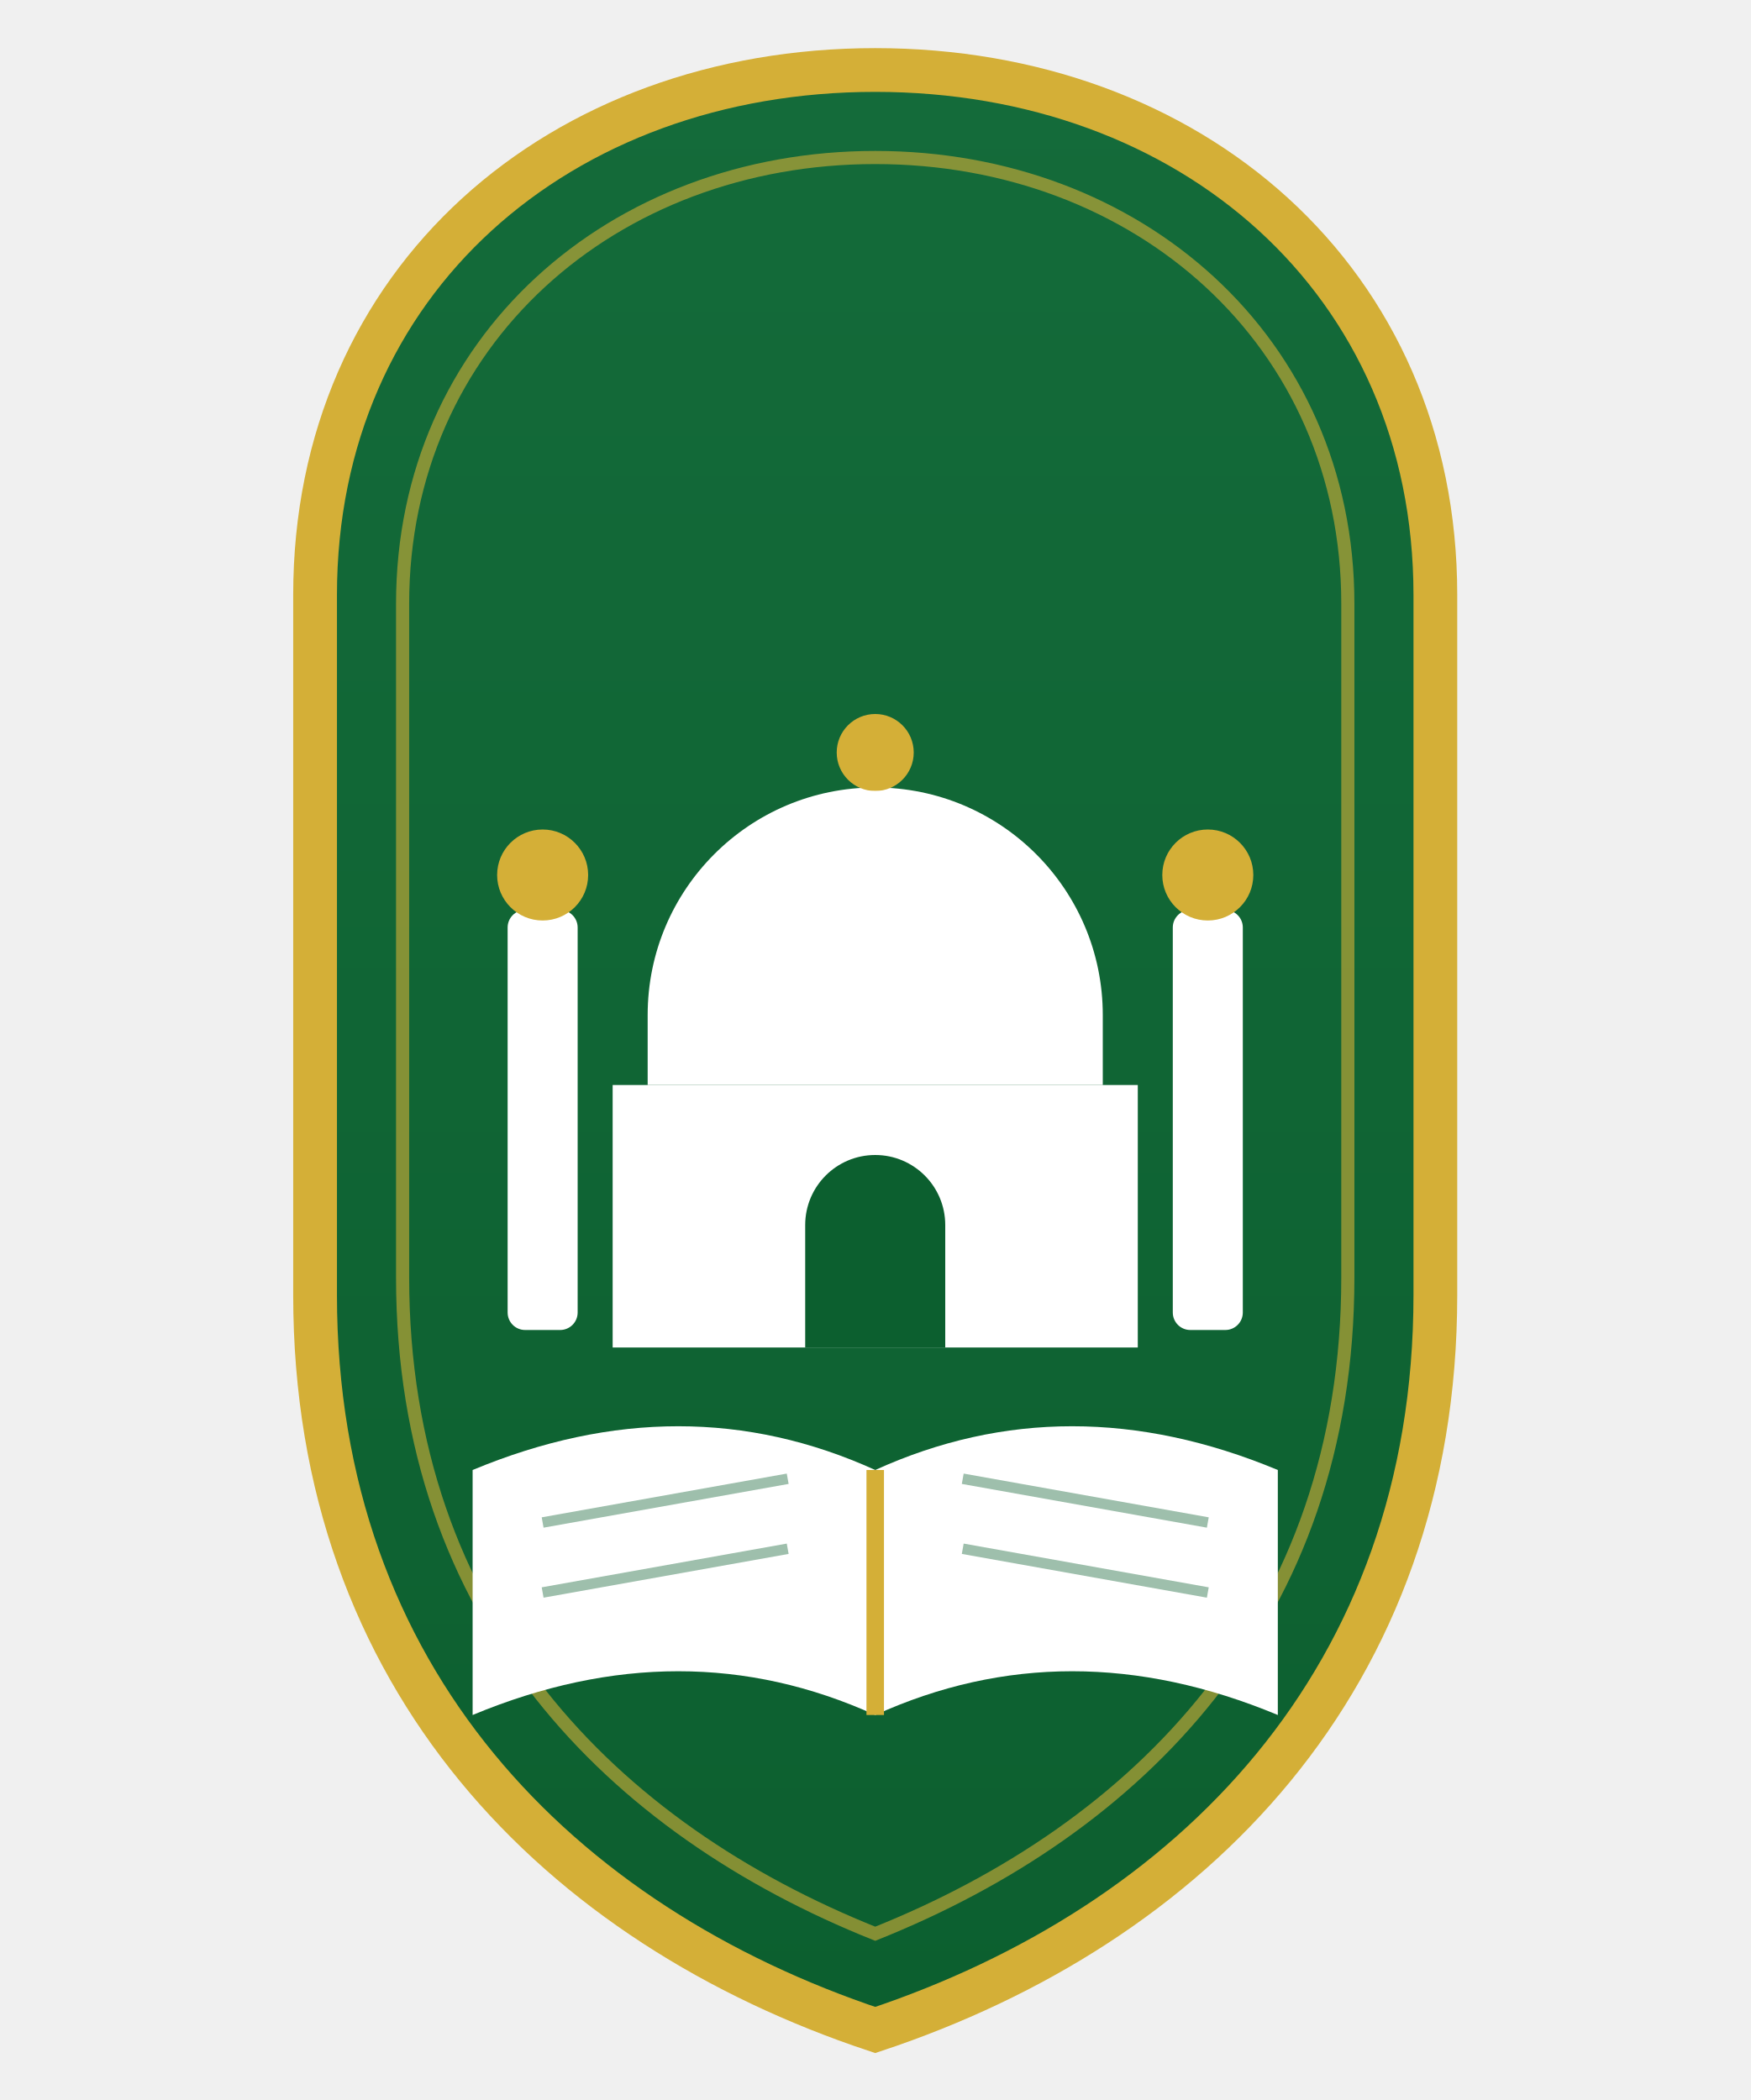
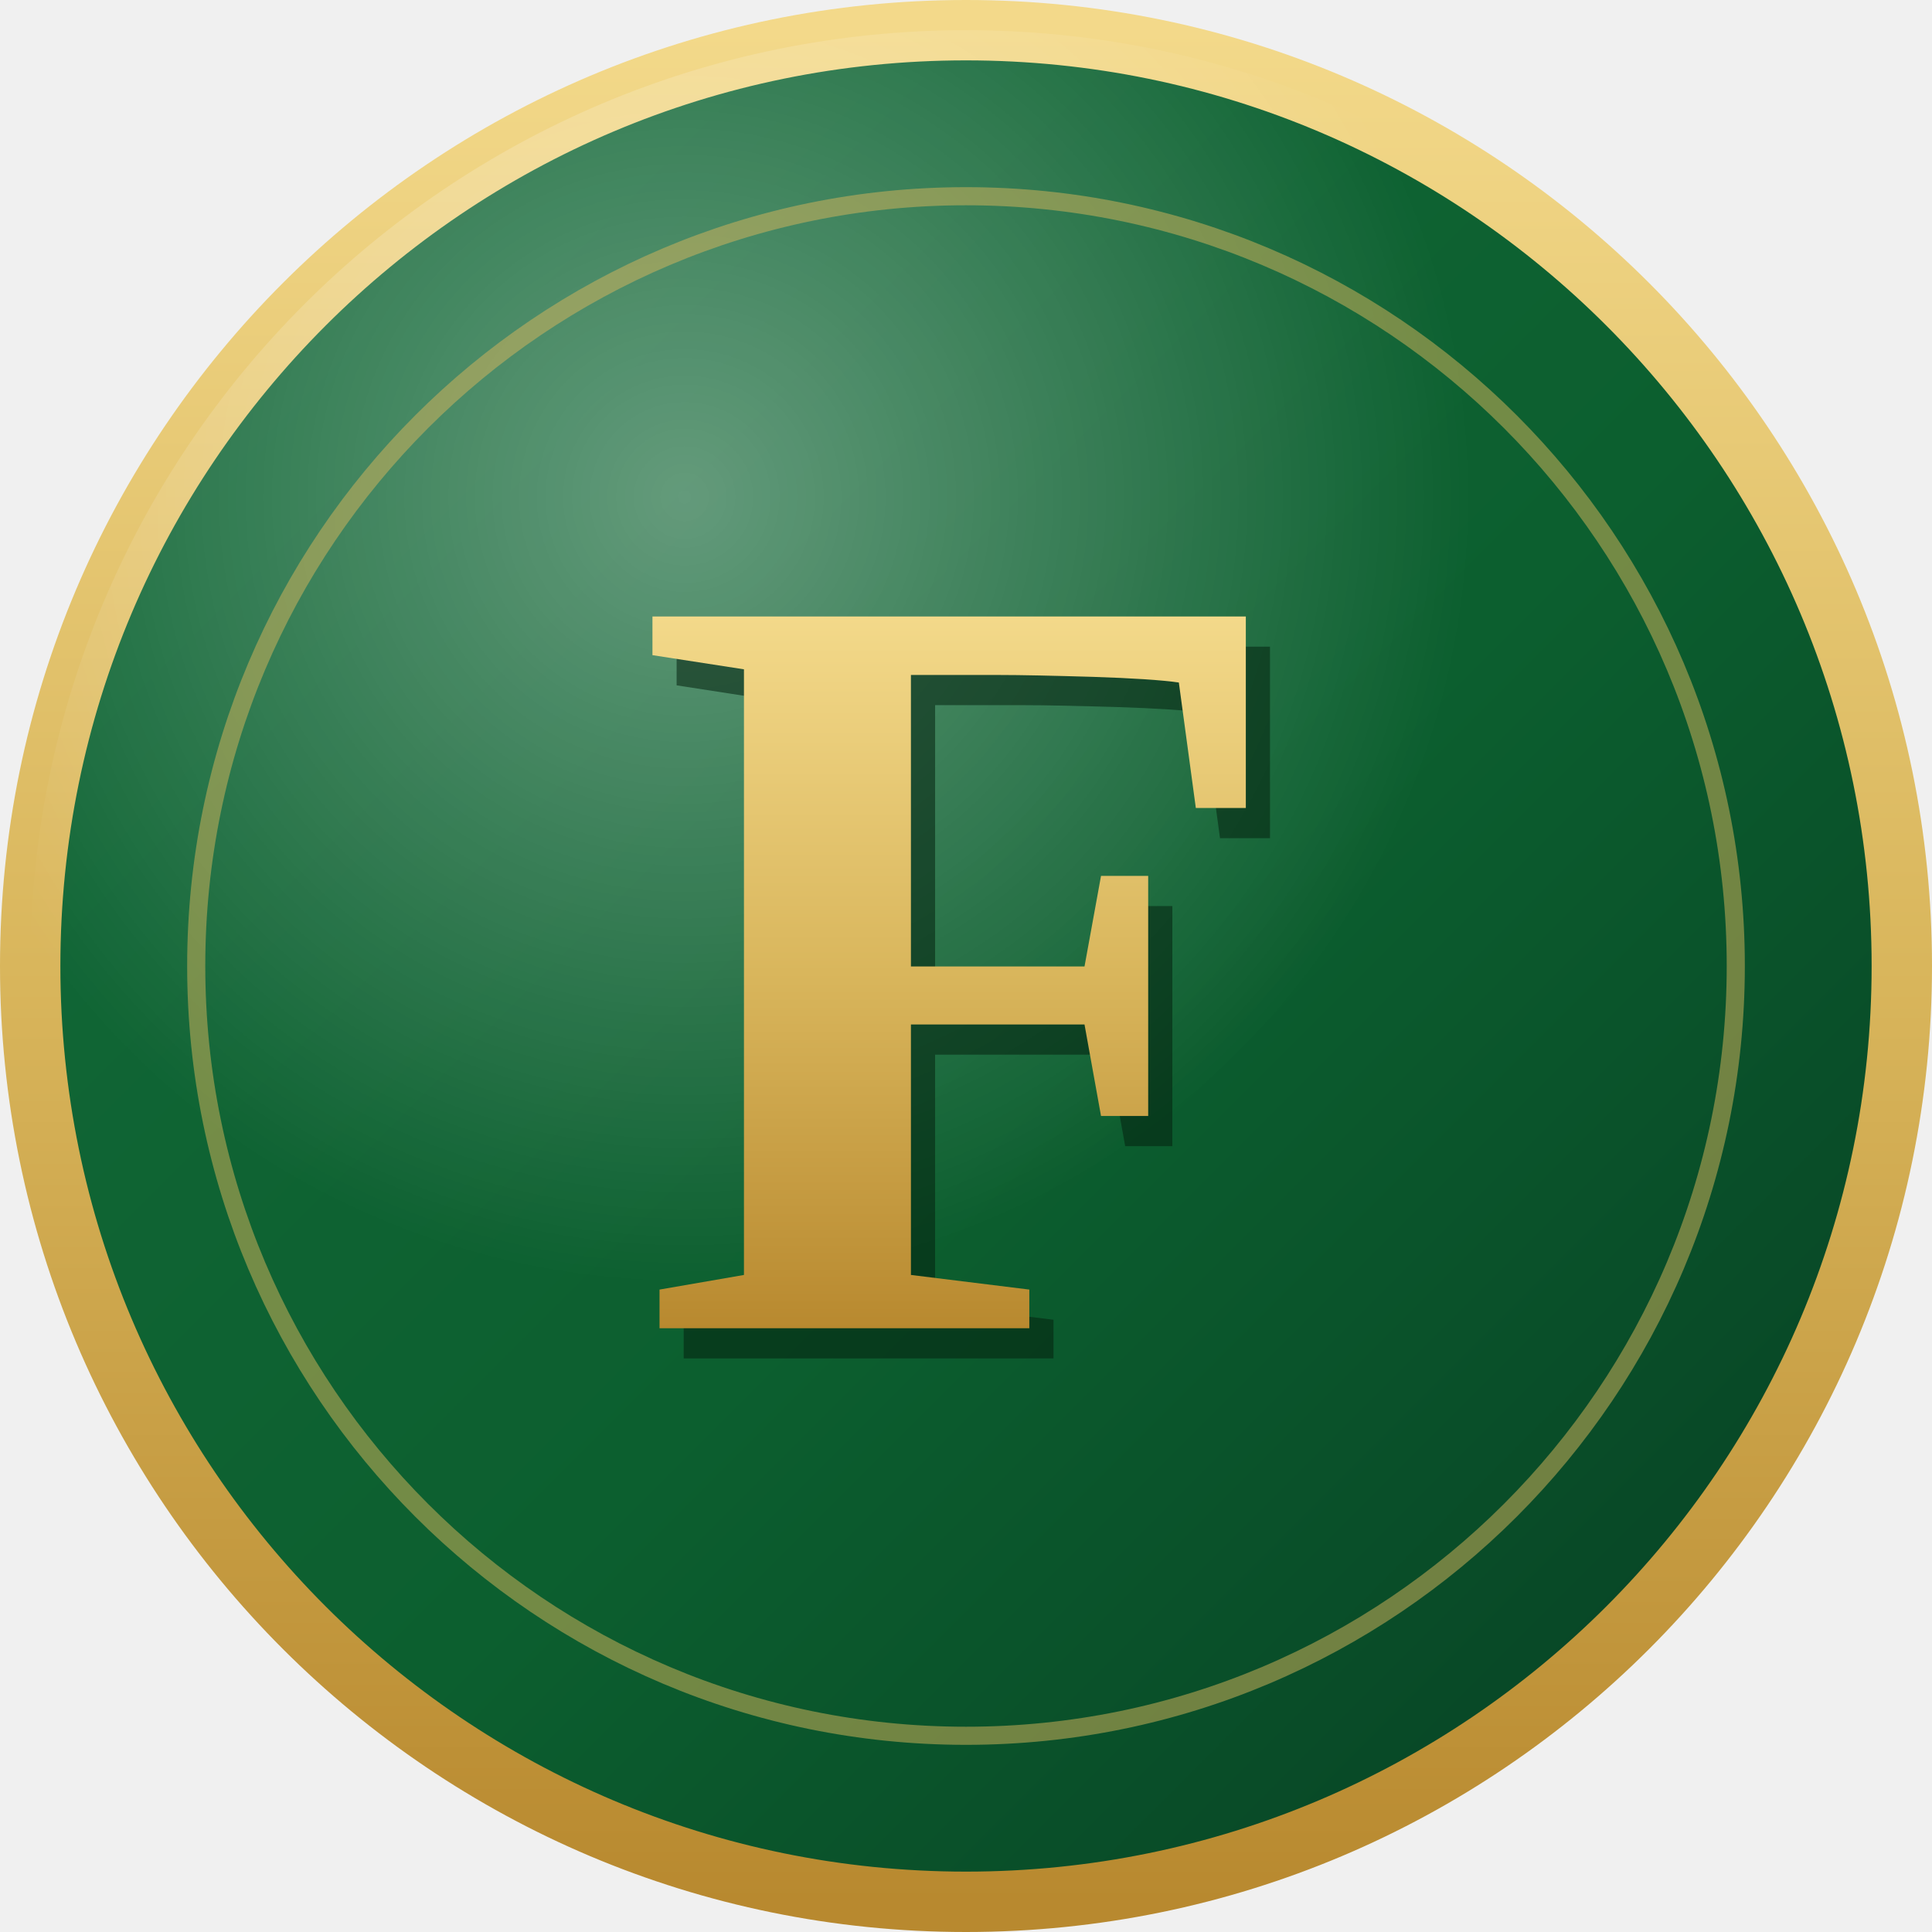
- <svg xmlns="http://www.w3.org/2000/svg" viewBox="0 0 100 120">
+ <svg xmlns="http://www.w3.org/2000/svg" viewBox="0 0 64 64">
  <defs>
-     <linearGradient id="shieldGrad" x1="0" y1="0" x2="0" y2="1">
+     <linearGradient id="bgGrad" x1="0" y1="0" x2="1" y2="1">
      <stop offset="0%" stop-color="#146b3a" />
-       <stop offset="100%" stop-color="#0c5f2f" />
+       <stop offset="55%" stop-color="#0c5f2f" />
+       <stop offset="100%" stop-color="#063c22" />
    </linearGradient>
+     <linearGradient id="goldGrad" x1="0" y1="0" x2="0" y2="1">
+       <stop offset="0%" stop-color="#f3d98a" />
+       <stop offset="50%" stop-color="#d9b65c" />
+       <stop offset="100%" stop-color="#b8892f" />
+     </linearGradient>
+     <radialGradient id="sheen" cx="35%" cy="25%" r="70%">
+       <stop offset="0%" stop-color="#ffffff" stop-opacity="0.35" />
+       <stop offset="60%" stop-color="#ffffff" stop-opacity="0" />
+     </radialGradient>
  </defs>
-   <path d="M50,4 C68,4 82,16 82,34 L82,74 C82,96 68,110 50,116 C32,110 18,96 18,74 L18,34 C18,16 32,4 50,4 Z" fill="url(#shieldGrad)" stroke="#d4af37" stroke-width="2.5" />
-   <path d="M50,9 C65,9 77,19.5 77,34.5 L77,73 C77,92.5 65,104.5 50,110.5 C35,104.5 23,92.5 23,73 L23,34.5 C23,19.5 35,9 50,9 Z" fill="none" stroke="#d4af37" stroke-width="0.75" opacity="0.6" />
-   <rect x="29" y="52" width="4" height="24" rx="1" fill="#ffffff" />
-   <circle cx="31" cy="50" r="2.6" fill="#d4af37" />
-   <rect x="67" y="52" width="4" height="24" rx="1" fill="#ffffff" />
-   <circle cx="69" cy="50" r="2.6" fill="#d4af37" />
-   <path d="M37,58 A13,13 0 0 1 63,58 L63,62 L37,62 Z" fill="#ffffff" />
-   <circle cx="50" cy="43" r="2.2" fill="#d4af37" />
-   <line x1="50" y1="45.2" x2="50" y2="50" stroke="#ffffff" stroke-width="1.4" />
-   <rect x="35" y="62" width="30" height="15" fill="#ffffff" />
-   <path d="M46,77 L46,70 A4,4 0 0 1 54,70 L54,77 Z" fill="#0c5f2f" />
-   <path d="M27,84 Q39,79 50,84 L50,98 Q39,93 27,98 Z" fill="#ffffff" />
-   <path d="M73,84 Q61,79 50,84 L50,98 Q61,93 73,98 Z" fill="#ffffff" />
-   <line x1="50" y1="84" x2="50" y2="98" stroke="#d4af37" stroke-width="1" />
-   <line x1="31" y1="87" x2="45" y2="84.5" stroke="#0c5f2f" stroke-width="0.6" opacity="0.4" />
-   <line x1="31" y1="91" x2="45" y2="88.5" stroke="#0c5f2f" stroke-width="0.6" opacity="0.4" />
-   <line x1="69" y1="87" x2="55" y2="84.5" stroke="#0c5f2f" stroke-width="0.6" opacity="0.4" />
-   <line x1="69" y1="91" x2="55" y2="88.5" stroke="#0c5f2f" stroke-width="0.6" opacity="0.4" />
+   <circle cx="32" cy="32" r="31" fill="url(#bgGrad)" stroke="url(#goldGrad)" stroke-width="2" />
+   <circle cx="32" cy="32" r="31" fill="url(#sheen)" />
+   <circle cx="32" cy="32" r="25.5" fill="none" stroke="#d9b65c" stroke-width="0.6" opacity="0.5" />
+   <text x="32.8" y="45" text-anchor="middle" font-family="Georgia, 'Times New Roman', serif" font-size="36" font-weight="700" fill="#04200f" opacity="0.55">F</text>
+   <text x="32" y="44" text-anchor="middle" font-family="Georgia, 'Times New Roman', serif" font-size="36" font-weight="700" fill="url(#goldGrad)">F</text>
</svg>
